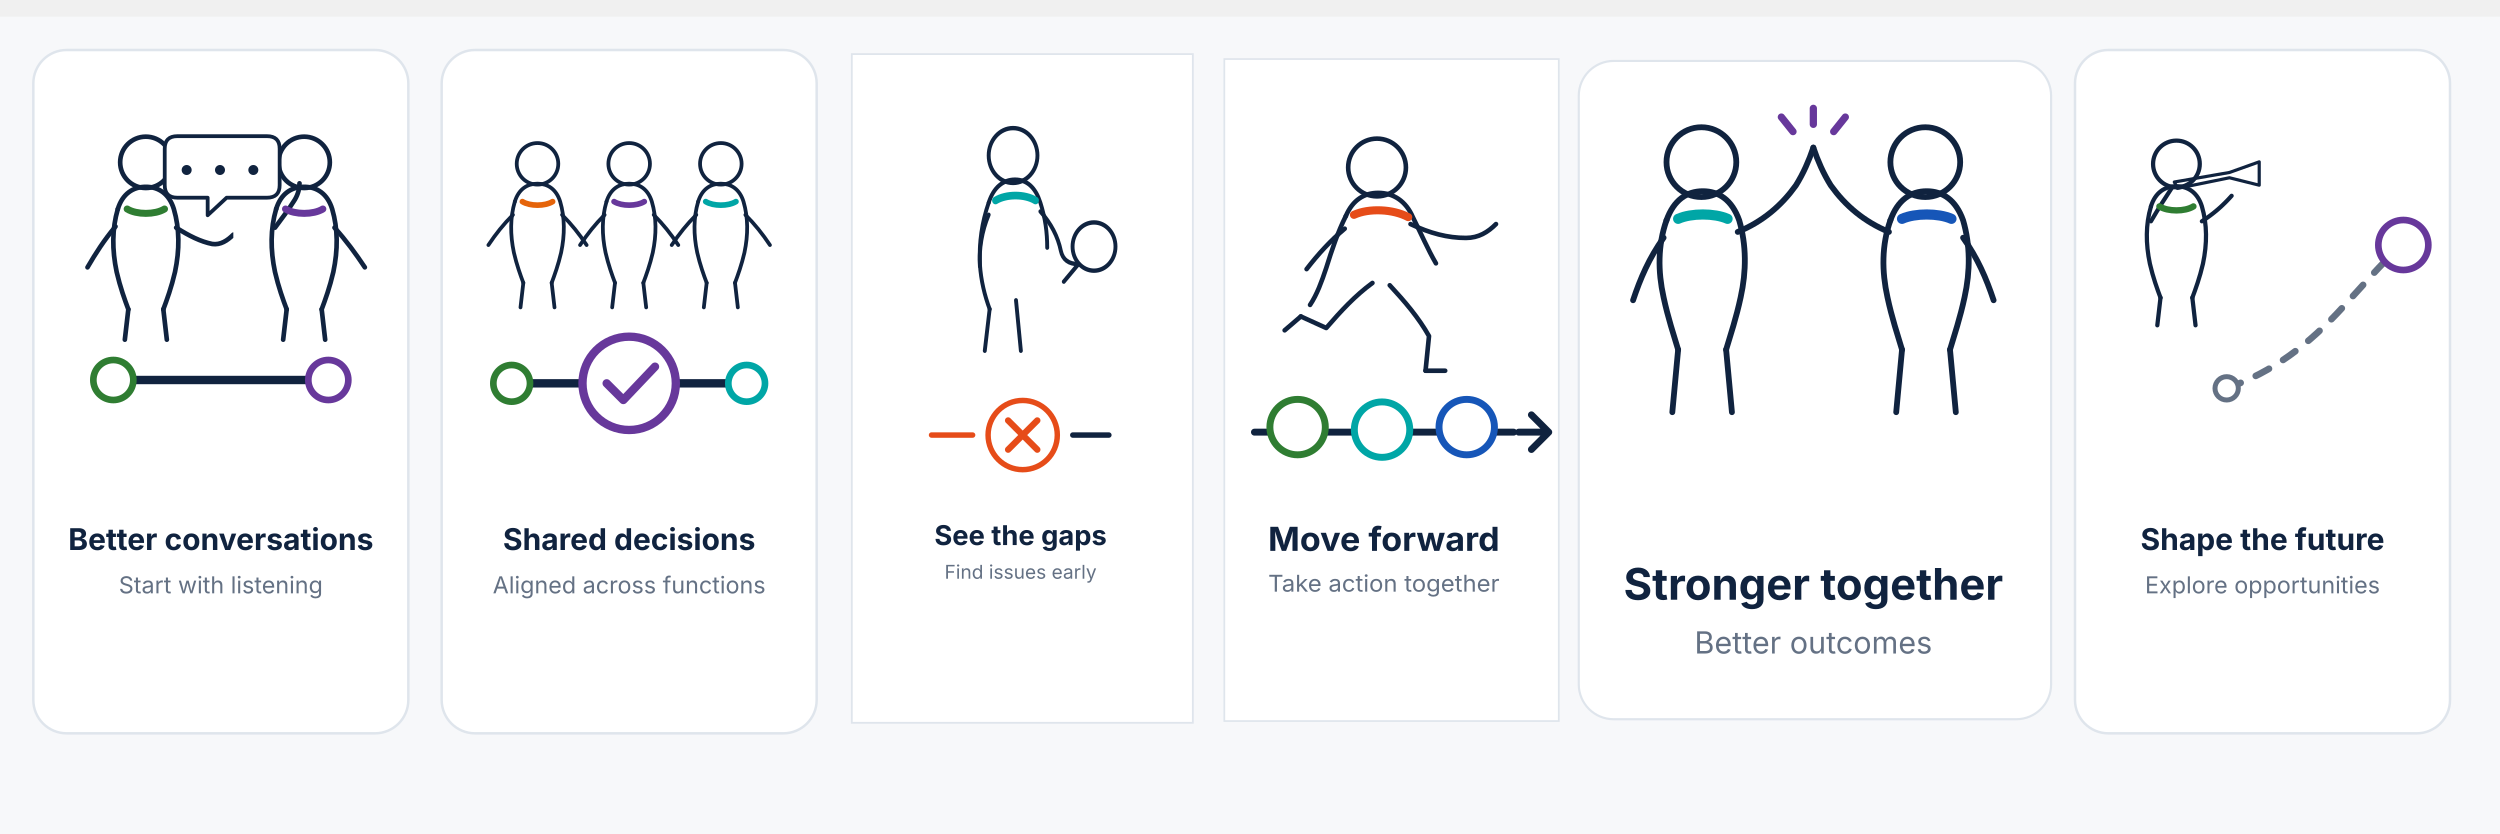
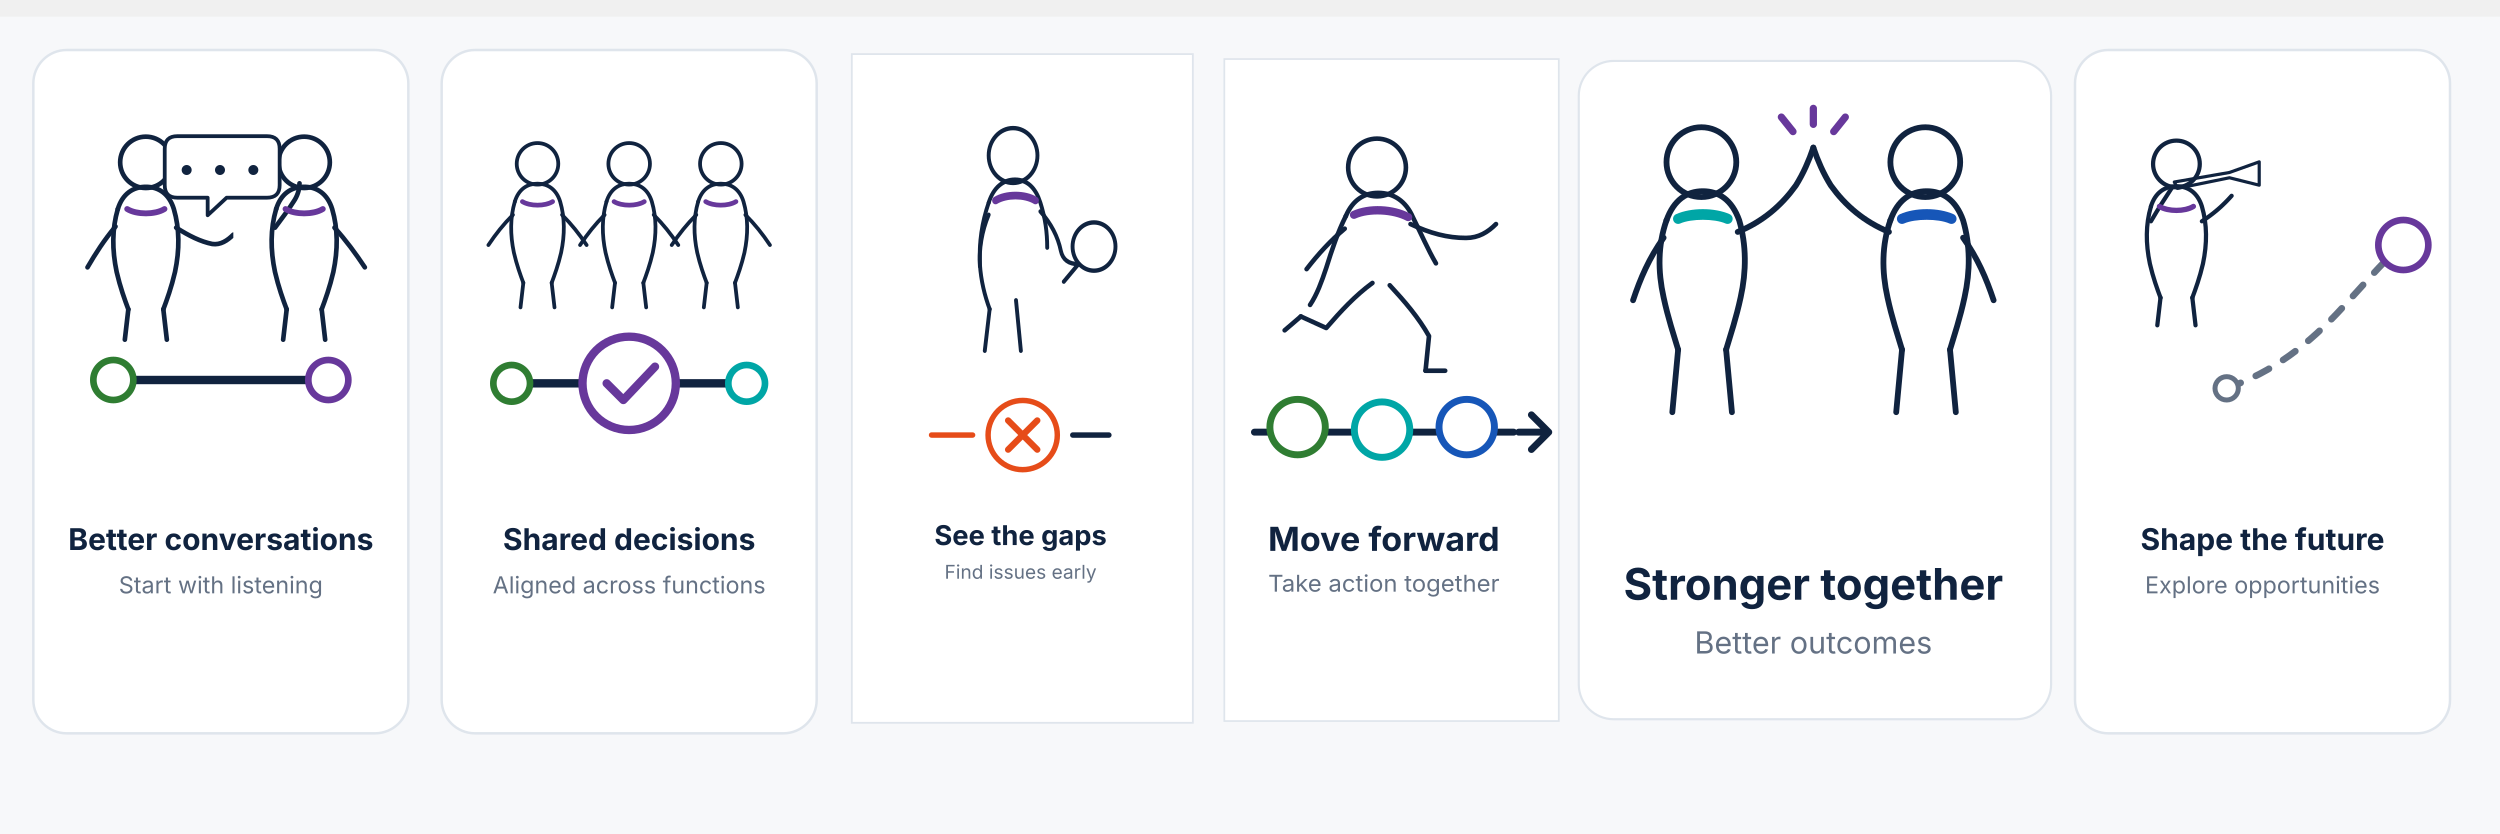
<svg xmlns="http://www.w3.org/2000/svg" width="1500" height="500" viewBox="0 0 1500 500" role="img" aria-labelledby="title description" version="1.1" id="svg83">
  <defs id="defs52">
    <style id="style1">
-       
+ 
      :root, svg {
        --apiops-ink: #10233f;
        --apiops-muted: #647184;
        --apiops-paper: #ffffff;
        --apiops-border: #dfe5ec;
        --apiops-accent: #67389b;
      }
.body {
        fill: none;
        stroke: var(--apiops-ink, #10233f);
        stroke-width: 4;
        stroke-linecap: round;
        stroke-linejoin: round;
      }

      .detail {
        fill: none;
        stroke: var(--apiops-ink, #10233f);
        stroke-width: 3;
        stroke-linecap: round;
        stroke-linejoin: round;
      }

      .accent {
-         fill: none;
-         stroke: var(--apiops-accent, currentColor);
+         fill: var(--apiops-accent, currentColor);
+         stroke: none;
        stroke-width: 6;
        stroke-linecap: round;
        stroke-linejoin: round;
      }

      .journey {
        fill: none;
        stroke-width: 5;
        stroke-linecap: round;
        stroke-linejoin: round;
      }

      .tile {
        fill: var(--apiops-paper, #ffffff);
        stroke: var(--apiops-border, #dfe5ec);
        stroke-width: 1.5;
      }

      .title {
        font-family: Inter, Arial, sans-serif;
        font-size: 18px;
        font-weight: 700;
        fill: var(--apiops-ink, #10233f);
        text-anchor: middle;
      }

      .subtitle {
        font-family: Inter, Arial, sans-serif;
        font-size: 14px;
        font-weight: 400;
        fill: var(--apiops-muted, #647184);
        text-anchor: middle;
      }
    </style>
    <symbol id="actor-presenting" viewBox="0 0 150 190">
      <circle cx="75" cy="32" r="22" class="body" id="circle1" />
      <path d="           M51 72           C55 59 64 53 75 53           C86 53 95 59 99 72           C104 89 104 107 100 126           C97 139 93 150 90 158         " class="body" id="path1" />
      <path d="           M51 72           C46 89 46 107 50 126           C53 139 57 150 60 158         " class="body" id="path2" />
      <path d="M60 158 L57 184" class="body" id="path3" />
      <path d="M90 158 L93 184" class="body" id="path4" />
      <path d="M49 87 C39 99 32 110 25 122" class="body" id="path5" />
      <path d="           M101 88           C112 95 122 100 132 102           C139 103 145 99 150 94         " class="body" id="path6" />
-       <path d="M59 72 C67 77 83 77 91 72" class="accent" id="path7" />
+       <path style="color:#000000" d="m 60.324,69.881 a 2.5,2.5 0 0 0 -3.443,0.795 2.5,2.5 0 0 0 0.795,3.443 C 62.311,77.016 68.653,78.25 75,78.25 c 6.347,0 12.689,-1.234 17.324,-4.131 a 2.5,2.5 0 0 0 0.795,-3.443 2.5,2.5 0 0 0 -3.443,-0.795 C 86.311,71.984 80.653,73.25 75,73.25 c -5.653,0 -11.311,-1.266 -14.676,-3.369 z" id="path7" fill="#67389b" stroke="none" />
    </symbol>
    <symbol id="actor-listening" viewBox="0 0 150 190">
      <circle cx="75" cy="32" r="22" class="body" id="circle7" />
      <path d="           M51 72           C55 59 64 53 75 53           C86 53 95 59 99 72           C104 89 104 107 100 126           C97 139 93 150 90 158         " class="body" id="path8" />
      <path d="           M51 72           C46 89 46 107 50 126           C53 139 57 150 60 158         " class="body" id="path9" />
      <path d="M60 158 L57 184" class="body" id="path10" />
      <path d="M90 158 L93 184" class="body" id="path11" />
      <path d="           M50 88           C56 80 62 72 67 64           C70 59 71 54 71 50         " class="body" id="path12" />
      <path d="M101 88 C111 99 119 110 127 122" class="body" id="path13" />
-       <path d="M59 72 C67 77 83 77 91 72" class="accent" id="path14" />
+       <path style="color:#000000" d="m 60.324,69.881 a 2.5,2.5 0 0 0 -3.443,0.795 2.5,2.5 0 0 0 0.795,3.443 C 62.311,77.016 68.653,78.25 75,78.25 c 6.347,0 12.689,-1.234 17.324,-4.131 a 2.5,2.5 0 0 0 0.795,-3.443 2.5,2.5 0 0 0 -3.443,-0.795 C 86.311,71.984 80.653,73.25 75,73.25 c -5.653,0 -11.311,-1.266 -14.676,-3.369 z" id="path14" fill="#67389b" stroke="none" />
    </symbol>
    <symbol id="actor-walking" viewBox="0 0 160 190">
      <circle cx="70" cy="32" r="22" class="body" id="circle14" />
      <path d="           M46 72           C50 59 59 53 70 53           C81 53 90 59 94 72           C99 88 99 105 95 123           C92 135 88 146 85 154         " class="body" id="path15" />
      <path d="           M46 72           C41 88 41 105 45 123           C48 135 52 146 55 154         " class="body" id="path16" />
      <path d="M55 154 C47 166 39 176 30 186" class="body" id="path17" />
      <path d="M85 154 C96 164 107 174 120 184" class="body" id="path18" />
      <path d="M44 86 C35 96 27 105 18 112" class="body" id="path19" />
      <path d="M96 86 C107 91 118 98 129 106" class="body" id="path20" />
-       <path d="M54 72 C62 77 78 77 86 72" class="accent" id="path21" />
+       <path style="color:#000000" d="m 55.324,69.881 a 2.5,2.5 0 0 0 -3.443,0.795 2.5,2.5 0 0 0 0.795,3.443 C 57.311,77.016 63.653,78.25 70,78.25 c 6.347,0 12.689,-1.234 17.324,-4.131 a 2.5,2.5 0 0 0 0.795,-3.443 2.5,2.5 0 0 0 -3.443,-0.795 C 81.311,71.984 75.653,73.25 70,73.25 c -5.653,0 -11.311,-1.266 -14.676,-3.369 z" id="path21" fill="#67389b" stroke="none" />
    </symbol>
    <symbol id="actor-standing" viewBox="0 0 150 190">
      <circle cx="75" cy="32" r="22" class="body" id="circle21" />
      <path d="           M51 72           C55 59 64 53 75 53           C86 53 95 59 99 72           C104 89 104 107 100 126           C97 139 93 150 90 158         " class="body" id="path22" />
      <path d="           M51 72           C46 89 46 107 50 126           C53 139 57 150 60 158         " class="body" id="path23" />
      <path d="M60 158 L57 184" class="body" id="path24" />
      <path d="M90 158 L93 184" class="body" id="path25" />
      <path d="M49 86 C39 96 31 106 23 118" class="body" id="path26" />
      <path d="M101 86 C111 96 119 106 127 118" class="body" id="path27" />
-       <path d="M59 72 C67 77 83 77 91 72" class="accent" id="path28" />
+       <path style="color:#000000" d="m 60.324,69.881 a 2.5,2.5 0 0 0 -3.443,0.795 2.5,2.5 0 0 0 0.795,3.443 C 62.311,77.016 68.653,78.25 75,78.25 c 6.347,0 12.689,-1.234 17.324,-4.131 a 2.5,2.5 0 0 0 0.795,-3.443 2.5,2.5 0 0 0 -3.443,-0.795 C 86.311,71.984 80.653,73.25 75,73.25 c -5.653,0 -11.311,-1.266 -14.676,-3.369 z" id="path28" fill="#67389b" stroke="none" />
    </symbol>
    <symbol id="actor-facilitating" viewBox="0 0 190 190">
      <circle cx="95" cy="32" r="22" class="body" id="circle28" />
      <path d="           M71 72           C75 59 84 53 95 53           C106 53 115 59 119 72           C124 89 124 107 120 126           C117 139 113 150 110 158         " class="body" id="path29" />
      <path d="           M71 72           C66 89 66 107 70 126           C73 139 77 150 80 158         " class="body" id="path30" />
      <path d="M80 158 L77 184" class="body" id="path31" />
      <path d="M110 158 L113 184" class="body" id="path32" />
      <path d="M69 87 C52 92 37 99 22 110" class="body" id="path33" />
      <path d="M121 87 C138 92 153 99 168 110" class="body" id="path34" />
-       <path d="M79 72 C87 77 103 77 111 72" class="accent" id="path35" />
+       <path style="color:#000000" d="m 80.324,69.881 a 2.5,2.5 0 0 0 -3.443,0.795 2.5,2.5 0 0 0 0.795,3.443 C 82.311,77.016 88.653,78.25 95,78.25 c 6.347,0 12.689,-1.234 17.324,-4.131 a 2.5,2.5 0 0 0 0.795,-3.443 2.5,2.5 0 0 0 -3.443,-0.795 C 106.311,71.984 100.653,73.25 95,73.25 c -5.653,0 -11.311,-1.266 -14.676,-3.369 z" id="path35" fill="#67389b" stroke="none" />
    </symbol>
    <symbol id="actor-observing" viewBox="0 0 180 190">
      <circle cx="67" cy="32" r="22" class="body" id="circle35" />
      <path d="           M43 72           C47 59 56 53 67 53           C78 53 87 59 91 72           C96 89 96 107 92 126           C89 139 85 150 82 158         " class="body" id="path36" />
      <path d="           M43 72           C38 89 38 107 42 126           C45 139 49 150 52 158         " class="body" id="path37" />
      <path d="M52 158 L49 184" class="body" id="path38" />
      <path d="M82 158 L85 184" class="body" id="path39" />
      <path d="M43 86 C50 74 57 63 63 54" class="body" id="path40" />
      <path d="M91 86 C102 79 111 71 119 62" class="body" id="path41" />
      <path d="           M65 49           L117 40           L145 30           L145 52           L117 45           L68 55           Z         " class="detail" id="path42" />
-       <path d="M51 72 C59 77 75 77 83 72" class="accent" id="path43" />
+       <path style="color:#000000" d="m 52.324,69.881 a 2.5,2.5 0 0 0 -3.443,0.795 2.5,2.5 0 0 0 0.795,3.443 C 54.311,77.016 60.653,78.25 67,78.25 c 6.347,0 12.689,-1.234 17.324,-4.131 a 2.5,2.5 0 0 0 0.795,-3.443 2.5,2.5 0 0 0 -3.443,-0.795 C 78.311,71.984 72.653,73.25 67,73.25 c -5.653,0 -11.311,-1.266 -14.676,-3.369 z" id="path43" fill="#67389b" stroke="none" />
    </symbol>
    <symbol id="actor-seated" viewBox="0 0 175 190">
      <circle cx="72" cy="33" r="21" class="body" id="circle43" />
      <path d="           M53 72           C58 60 65 54 74 54           C84 54 92 60 97 73           C101 84 103 96 103 108         " class="body" id="path44" />
      <path d="M53 75 C48 91 47 105 50 118" class="body" id="path45" />
      <path d="M50 118 C62 123 75 127 88 130" class="body" id="path46" />
      <path d="M88 130 C101 132 113 132 126 131" class="body" id="path47" />
      <path d="M126 131 C134 145 141 158 147 173" class="body" id="path48" />
      <path d="M103 108 C114 110 125 114 135 120" class="body" id="path49" />
      <path d="M50 118 C39 120 28 123 18 127" class="body" id="path50" />
      <circle cx="86" cy="150" r="36" class="detail" id="circle50" />
      <path d="M86 114 V150 H128" class="detail" id="path51" />
-       <path d="M57 73 C65 77 82 77 90 73" class="accent" id="path52" />
+       <path style="color:#000000" d="m 90.791,70.629 a 2.5,2.5 0 0 0 -1.908,0.135 C 85.516,72.447 79.483,73.5 73.5,73.5 67.517,73.5 61.484,72.447 58.117,70.764 a 2.5,2.5 0 0 0 -3.354,1.119 2.5,2.5 0 0 0 1.119,3.354 C 60.516,77.553 66.983,78.5 73.5,78.5 c 6.517,0 12.984,-0.947 17.617,-3.264 a 2.5,2.5 0 0 0 1.119,-3.354 2.5,2.5 0 0 0 -1.445,-1.254 z" id="path52" fill="#67389b" stroke="none" />
    </symbol>
  </defs>
  <rect width="1500" height="500" fill="#f7f8fa" id="rect52" x="0" y="10" />
  <g transform="translate(20 30)" id="g59">
    <rect width="225" height="410" rx="20" class="tile" id="rect53" />
    <g transform="translate(15 45)" color="#2F7D32" id="g53">
      <use href="#actor-presenting" width="105" height="133" id="use53" />
    </g>
    <g transform="translate(110 45)" color="#67389B" id="g54">
      <use href="#actor-listening" width="105" height="133" id="use54" />
    </g>
    <path d="M48 198 H177" class="journey" stroke="var(--apiops-ink, #10233f)" id="path54" />
-     <circle cx="48" cy="198" r="12" fill="#fff" stroke="var(--apiops-accent, #2F7D32)" stroke-width="4" id="circle54" />
-     <circle cx="177" cy="198" r="12" fill="#fff" stroke="var(--apiops-accent, #67389B)" stroke-width="4" id="circle55" />
+     <circle cx="48" cy="198" r="12" fill="#fff" stroke="none" stroke-width="4" id="circle54-interior" />
+     <path style="color:#000000" d="m 48,184 c -7.708,0 -14,6.292 -14,14 0,7.708 6.292,14 14,14 7.708,0 14,-6.292 14,-14 0,-7.708 -6.292,-14 -14,-14 z m 0,4 c 5.547,0 10,4.453 10,10 0,5.547 -4.453,10 -10,10 -5.547,0 -10,-4.453 -10,-10 0,-5.547 4.453,-10 10,-10 z" id="circle54" fill="#2F7D32" stroke="none" />
+     <circle cx="177" cy="198" r="12" fill="#fff" stroke="none" stroke-width="4" id="circle55-interior" />
+     <path style="color:#000000" d="m 177,184 c -7.708,0 -14,6.292 -14,14 0,7.708 6.292,14 14,14 7.708,0 14,-6.292 14,-14 0,-7.708 -6.292,-14 -14,-14 z m 0,4 c 5.547,0 10,4.453 10,10 0,5.547 -4.453,10 -10,10 -5.547,0 -10,-4.453 -10,-10 0,-5.547 4.453,-10 10,-10 z" id="circle55" fill="#67389B" stroke="none" />
    <path d="m 86.413,51.701 h 53.801 q 7.578,0 7.578,7.534 v 21.849 q 0,7.534 -7.578,7.534 h -24.248 L 104.599,99.165 V 88.617 H 86.413 q -7.578,0 -7.578,-7.534 V 59.235 q 0,-7.534 7.578,-7.534 z" fill="#ffffff" stroke="var(--apiops-ink, #10233f)" stroke-width="2.267" stroke-linejoin="round" id="path55" />
    <circle cx="92" cy="72" r="3" fill="var(--apiops-ink, #10233f)" id="circle56" />
    <circle cx="112" cy="72" r="3" fill="var(--apiops-ink, #10233f)" id="circle57" />
    <circle cx="132" cy="72" r="3" fill="var(--apiops-ink, #10233f)" id="circle58" />
    <text x="112.5" y="300" class="title" id="text58">Better conversations</text>
    <text x="112.5" y="326" class="subtitle" id="text59">Start with listening</text>
  </g>
  <g transform="translate(265 30)" id="g65">
    <rect width="225" height="410" rx="20" class="tile" id="rect59" />
    <g transform="translate(15 50)" color="#E5640A" id="g60">
      <use href="#actor-standing" width="85" height="108" id="use59" />
    </g>
    <g transform="translate(70 50)" color="#67389B" id="g61">
      <use href="#actor-standing" width="85" height="108" id="use60" />
    </g>
    <g transform="translate(125 50)" color="#00A6A6" id="g62">
      <use href="#actor-standing" width="85" height="108" id="use61" />
    </g>
    <path d="M42 200 H183" class="journey" stroke="var(--apiops-ink, #10233f)" id="path62" />
-     <circle cx="42" cy="200" r="11" fill="#fff" stroke="var(--apiops-accent, #2F7D32)" stroke-width="4" id="circle62" />
-     <circle cx="183" cy="200" r="11" fill="#fff" stroke="var(--apiops-accent, #00A6A6)" stroke-width="4" id="circle63" />
-     <circle cx="112.5" cy="200" r="28" fill="#fff" stroke="var(--apiops-accent, #67389B)" stroke-width="5" id="circle64" />
-     <path d="M99 200 L109 210 L128 190" fill="none" stroke="var(--apiops-accent, #67389B)" stroke-width="5" stroke-linecap="round" stroke-linejoin="round" id="path64" />
+     <circle cx="42" cy="200" r="11" fill="#fff" stroke="none" stroke-width="4" id="circle62-interior" />
+     <path style="color:#000000" d="m 42,187 c -7.156,0 -13,5.844 -13,13 0,7.156 5.844,13 13,13 7.156,0 13,-5.844 13,-13 0,-7.156 -5.844,-13 -13,-13 z m 0,4 c 4.994,0 9,4.006 9,9 0,4.994 -4.006,9 -9,9 -4.994,0 -9,-4.006 -9,-9 0,-4.994 4.006,-9 9,-9 z" id="circle62" fill="#2F7D32" stroke="none" />
+     <circle cx="183" cy="200" r="11" fill="#fff" stroke="none" stroke-width="4" id="circle63-interior" />
+     <path style="color:#000000" d="m 183,187 c -7.156,0 -13,5.844 -13,13 0,7.156 5.844,13 13,13 7.156,0 13,-5.844 13,-13 0,-7.156 -5.844,-13 -13,-13 z m 0,4 c 4.994,0 9,4.006 9,9 0,4.994 -4.006,9 -9,9 -4.994,0 -9,-4.006 -9,-9 0,-4.994 4.006,-9 9,-9 z" id="circle63" fill="#00A6A6" stroke="none" />
+     <circle cx="112.5" cy="200" r="28" fill="#fff" stroke="none" stroke-width="5" id="circle64-interior" />
+     <path style="color:#000000" d="M 112.5,169.5 C 95.685,169.5 82,183.185 82,200 c 0,16.815 13.685,30.5 30.5,30.5 16.815,0 30.5,-13.685 30.5,-30.5 0,-16.815 -13.685,-30.5 -30.5,-30.5 z m 0,5 c 14.113,0 25.5,11.387 25.5,25.5 0,14.113 -11.387,25.5 -25.5,25.5 C 98.387,225.5 87,214.113 87,200 c 0,-14.113 11.387,-25.5 25.5,-25.5 z" id="circle64" fill="#67389B" stroke="none" />
+     <path style="color:#000000" d="m 129.723,188.188 a 2.5,2.5 0 0 0 -3.535,0.09 l -17.234,18.141 -8.186,-8.186 a 2.5,2.5 0 0 0 -3.535,0 2.5,2.5 0 0 0 0,3.535 l 10,10 a 2.5,2.5 0 0 0 3.58,-0.045 l 19,-20 a 2.5,2.5 0 0 0 -0.09,-3.535 z" id="path64" fill="#67389B" stroke="none" />
    <text x="112.5" y="300" class="title" id="text64">Shared decisions</text>
    <text x="112.5" y="326" class="subtitle" id="text65">Aligned across functions</text>
  </g>
  <g transform="translate(1245 30)" id="g83">
    <rect width="225" height="410" rx="20" class="tile" id="rect80" />
    <g transform="translate(18 48)" color="#2F7D32" id="g81">
      <use href="#actor-observing" width="115" height="121" id="use80" />
    </g>
    <path d="M91 203          C119 193 140 177 161 154          C173 141 183 129 196 117" fill="none" stroke="#647184" stroke-width="4" stroke-linecap="round" stroke-dasharray="9 10" id="path81" />
    <circle cx="91" cy="203" r="7" fill="#fff" stroke="#647184" stroke-width="3" id="circle81" />
-     <circle cx="197" cy="117" r="15" fill="#fff" stroke="var(--apiops-accent, #67389B)" stroke-width="4" id="circle82" />
+     <circle cx="197" cy="117" r="15" fill="#fff" stroke="none" stroke-width="4" id="circle82-interior" />
+     <path style="color:#000000" d="m 197,100 c -9.365,0 -17,7.635 -17,17 0,9.365 7.635,17 17,17 9.365,0 17,-7.635 17,-17 0,-9.365 -7.635,-17 -17,-17 z m 0,4 c 7.203,0 13,5.797 13,13 0,7.203 -5.797,13 -13,13 -7.203,0 -13,-5.797 -13,-13 0,-7.203 5.797,-13 13,-13 z" id="circle82" fill="#67389B" stroke="none" />
    <text x="112.5" y="300" class="title" id="text82">Shape the future</text>
    <text x="112.5" y="326" class="subtitle" id="text83">Explore opportunities</text>
  </g>
  <g transform="matrix(0.9031486,0,0,0.9031486,497.6961,33.58409)" id="g38">
    <rect width="226.564" height="444.258" rx="16.137" class="card" id="rect35" style="fill:#ffffff;stroke:#dfe5ec;stroke-width:1.209" x="14.825" y="-1.253" ry="0" />
    <g transform="matrix(0.6210116,0,0,0.698329,61.55582,39.17207)" color="#00a6a6" id="g35">
      <g id="use35" transform="matrix(1.043478,0,0,1.043478,0.2173913,0)">
        <circle cx="93" cy="37" r="25" class="body" id="circle183" style="fill:none;stroke:#10233f;stroke-width:4;stroke-linecap:round;stroke-linejoin:round" />
        <path d="m 68,80 c 5,-14 15,-21 27,-21 12,0 21,7 26,21 5,14 7,27 7,41" class="body" id="path184" style="fill:none;stroke:#10233f;stroke-width:4;stroke-linecap:round;stroke-linejoin:round" />
        <path d="m 68,80 c -7,18 -10,36 -9,56 1,15 5,29 10,41" class="body" id="path185" style="fill:none;stroke:#10233f;stroke-width:4;stroke-linecap:round;stroke-linejoin:round" />
        <path d="m 69,177 -5,38" class="body" id="path186" style="fill:none;stroke:#10233f;stroke-width:4;stroke-linecap:round;stroke-linejoin:round" />
        <path d="m 96,169 5,46" class="body" id="path187" style="fill:none;stroke:#10233f;stroke-width:4;stroke-linecap:round;stroke-linejoin:round" />
        <path d="m 121,88 c 11,11 18,23 21,36 2,8 8,12 18,12" class="body" id="path188" style="fill:none;stroke:#10233f;stroke-width:4;stroke-linecap:round;stroke-linejoin:round" />
        <path d="m 68,91 c -7,15 -10,31 -9,47" class="body" id="path189" style="fill:none;stroke:#10233f;stroke-width:4;stroke-linecap:round;stroke-linejoin:round" />
        <circle cx="176" cy="120" r="22" class="body" id="circle189" style="fill:none;stroke:#10233f;stroke-width:4;stroke-linecap:round;stroke-linejoin:round" />
        <path d="m 160,136 -15,16" class="body" id="path190" style="fill:none;stroke:#10233f;stroke-width:4;stroke-linecap:round;stroke-linejoin:round" />
-         <path d="m 75,78 c 11,-6 30,-6 41,0" fill="none" stroke="currentColor" stroke-width="7" stroke-linecap="round" id="path191" />
+         <path style="color:#00a6a6" d="m 95.5,70 c -7.967,0 -15.932,1.522 -22.176,4.928 a 3.5,3.5 0 0 0 -1.396,4.748 3.5,3.5 0 0 0 4.748,1.396 C 81.432,78.478 88.467,77 95.5,77 c 7.033,0 14.068,1.478 18.824,4.072 a 3.5,3.5 0 0 0 4.748,-1.396 3.5,3.5 0 0 0 -1.396,-4.748 C 111.432,71.522 103.467,70 95.5,70 Z" id="path191" fill="#67389b" stroke="none" />
      </g>
    </g>
-     <path d="m 67.801,251.83 27.276,0.012" fill="none" stroke="#e64c19" stroke-width="3.63" stroke-linecap="round" stroke-dasharray="34, 18" id="path35-3" />
+     <path style="color:#000000" d="m 67.801,250.014 a 1.815,1.815 0 0 0 -1.814,1.814 1.815,1.815 0 0 0 1.812,1.816 l 27.277,0.012 a 1.815,1.815 0 0 0 1.816,-1.814 1.815,1.815 0 0 0 -1.814,-1.814 z" id="path35-3" fill="#e64c19" stroke="none" />
    <path d="m 161.631,251.842 h 23.96" fill="none" stroke="var(--apiops-ink, #10233f)" stroke-width="3.63" stroke-linecap="round" stroke-dasharray="34, 18" id="path36-3" />
-     <circle cx="128.354" cy="251.842" r="22.992" fill="#ffffff" stroke="#e64c19" stroke-width="3.63" id="circle36" />
-     <path d="m 118.673,242.161 19.361,19.361 m 0,-19.361 -19.361,19.361" fill="none" stroke="#e64c19" stroke-width="4.235" stroke-linecap="round" id="path37-4" />
+     <circle cx="128.354" cy="251.842" r="22.992" fill="#ffffff" stroke="none" stroke-width="3.63" id="circle36-interior" />
+     <path style="color:#000000" d="m 128.354,227.035 c -13.679,0 -24.807,11.128 -24.807,24.807 0,13.679 11.128,24.807 24.807,24.807 13.679,0 24.807,-11.128 24.807,-24.807 0,-13.679 -11.128,-24.807 -24.807,-24.807 z m 0,3.631 c 11.717,0 21.178,9.459 21.178,21.176 0,11.717 -9.461,21.176 -21.178,21.176 -11.717,0 -21.176,-9.459 -21.176,-21.176 0,-11.717 9.459,-21.176 21.176,-21.176 z" id="circle36" fill="#e64c19" stroke="none" />
+     <path style="color:#000000" d="m 118.674,240.043 a 2.118,2.118 0 0 0 -1.498,0.621 2.118,2.118 0 0 0 0,2.994 l 8.184,8.184 -8.184,8.184 a 2.118,2.118 0 0 0 0,2.994 2.118,2.118 0 0 0 2.994,0 l 8.184,-8.184 8.184,8.184 a 2.118,2.118 0 0 0 2.994,0 2.118,2.118 0 0 0 0,-2.994 l -8.184,-8.184 8.184,-8.184 a 2.118,2.118 0 0 0 0,-2.994 2.118,2.118 0 0 0 -2.994,0 l -8.184,8.184 -8.184,-8.184 a 2.118,2.118 0 0 0 -1.496,-0.621 z" id="path37-4" fill="#e64c19" stroke="none" />
    <text x="126.95" y="324.925" class="story-title" id="text37" style="font-weight:700;font-size:18.151px;font-family:Inter, Arial, sans-serif;text-anchor:middle;fill:#10233f;stroke-width:0.605">See the gaps</text>
    <text x="126.95" y="347.311" class="story-subtitle" id="text38" style="font-weight:400;font-size:12.706px;font-family:Inter, Arial, sans-serif;text-anchor:middle;fill:#647184;stroke-width:0.605">Find issues early</text>
  </g>
  <g transform="matrix(0.6928728,0,0,0.6928728,672.4077,62.38495)" id="g42">
    <rect width="289.626" height="573.288" rx="24" class="card" id="rect38" style="fill:#ffffff;stroke:#dfe5ec;stroke-width:1.5" x="89.748" y="-38.908" ry="0" />
    <g transform="translate(100,20)" color="#e64c19" id="g39">
      <g id="use38">
        <circle cx="122" cy="35" class="body" id="circle208" style="fill:none;stroke:#10233f;stroke-width:4;stroke-linecap:round;stroke-linejoin:round" r="25" />
        <path d="m 95,77 c 6,-14 16,-20 28,-20 13,0 24,7 30,21 7,14 13,28 20,40" class="body" id="path209" style="fill:none;stroke:#10233f;stroke-width:4;stroke-linecap:round;stroke-linejoin:round" />
        <path d="m 95,77 c -7,14 -12,29 -17,45 -4,12 -8,23 -14,32" class="body" id="path210" style="fill:none;stroke:#10233f;stroke-width:4;stroke-linecap:round;stroke-linejoin:round" />
        <path d="m 151,84 c 17,8 32,12 48,12 11,0 19,-5 26,-12" class="body" id="path211" style="fill:none;stroke:#10233f;stroke-width:4;stroke-linecap:round;stroke-linejoin:round" />
        <path d="M 94,88 C 82,98 71,110 61,123" class="body" id="path212" style="fill:none;stroke:#10233f;stroke-width:4;stroke-linecap:round;stroke-linejoin:round" />
        <path d="m 118,135 c -15,11 -27,24 -40,39 L 56,164" class="body" id="path213" style="fill:none;stroke:#10233f;stroke-width:4;stroke-linecap:round;stroke-linejoin:round" />
        <path d="m 133,137 c 13,14 25,28 34,44 l -3,30" class="body" id="path214" style="fill:none;stroke:#10233f;stroke-width:4;stroke-linecap:round;stroke-linejoin:round" />
        <path d="M 56,164 42,176" class="body" id="path215" style="fill:none;stroke:#10233f;stroke-width:4;stroke-linecap:round;stroke-linejoin:round" />
        <path d="m 164,211 h 17" class="body" id="path216" style="fill:none;stroke:#10233f;stroke-width:4;stroke-linecap:round;stroke-linejoin:round" />
-         <path d="m 102,76 c 13,-6 34,-5 47,2" fill="none" stroke="currentColor" stroke-width="7" stroke-linecap="round" id="path217" />
+         <path style="color:#e64c19" d="m 125.662,68.492 c -8.944,-0.397 -17.911,0.999 -25.129,4.33 a 3.5,3.5 0 0 0 -1.711,4.645 3.5,3.5 0 0 0 4.645,1.711 c 11.563,-5.337 32.136,-4.416 43.873,1.904 a 3.5,3.5 0 0 0 4.742,-1.422 3.5,3.5 0 0 0 -1.422,-4.742 c -7.131,-3.84 -16.054,-6.029 -24.998,-6.426 z" id="path217" fill="#67389b" stroke="none" />
      </g>
    </g>
    <g id="g217">
      <path d="M 115.844,284.195 H 340.299" fill="none" stroke="var(--apiops-ink, #10233f)" stroke-width="6" stroke-linecap="round" id="path39-1" />
-       <circle cx="153.208" cy="279.805" fill="#ffffff" stroke="#2f7d32" stroke-width="6" id="circle39" r="24" />
-       <circle cx="226.338" cy="282" fill="#ffffff" stroke="#00a6a6" stroke-width="6" id="circle40" r="24" />
-       <circle cx="299.662" cy="279.805" fill="#ffffff" stroke="#1656b8" stroke-width="6" id="circle41" r="24" />
+       <circle cx="153.208" cy="279.805" fill="#ffffff" stroke="none" stroke-width="6" id="circle39-interior" r="24" />
+       <path style="color:#000000" d="m 153.207,252.805 c -14.876,0 -27,12.124 -27,27 0,14.876 12.124,27 27,27 14.876,0 27,-12.124 27,-27 0,-14.876 -12.124,-27 -27,-27 z m 0,6 c 11.633,0 21,9.367 21,21 0,11.633 -9.367,21 -21,21 -11.633,0 -21,-9.367 -21,-21 0,-11.633 9.367,-21 21,-21 z" id="circle39" fill="#2f7d32" stroke="none" />
+       <circle cx="226.338" cy="282" fill="#ffffff" stroke="none" stroke-width="6" id="circle40-interior" r="24" />
+       <path style="color:#000000" d="m 226.338,255 c -14.876,0 -27,12.124 -27,27 0,14.876 12.124,27 27,27 14.876,0 27,-12.124 27,-27 0,-14.876 -12.124,-27 -27,-27 z m 0,6 c 11.633,0 21,9.367 21,21 0,11.633 -9.367,21 -21,21 -11.633,0 -21,-9.367 -21,-21 0,-11.633 9.367,-21 21,-21 z" id="circle40" fill="#00a6a6" stroke="none" />
+       <circle cx="299.662" cy="279.805" fill="#ffffff" stroke="none" stroke-width="6" id="circle41-interior" r="24" />
+       <path style="color:#000000" d="m 299.662,252.805 c -14.876,0 -27,12.124 -27,27 0,14.876 12.124,27 27,27 14.876,0 27,-12.124 27,-27 0,-14.876 -12.124,-27 -27,-27 z m 0,6 c 11.633,0 21,9.367 21,21 0,11.633 -9.367,21 -21,21 -11.633,0 -21,-9.367 -21,-21 0,-11.633 9.367,-21 21,-21 z" id="circle41" fill="#1656b8" stroke="none" />
      <path d="m 344.688,284.195 h 26 m -15,-15 15,15 -15,15" fill="none" stroke="var(--apiops-ink, #10233f)" stroke-width="6" stroke-linecap="round" stroke-linejoin="round" id="path41-1" />
    </g>
    <text x="224.33" y="393.131" class="story-title" id="text41" style="font-weight:700;font-size:29.085px;font-family:Inter, Arial, sans-serif;text-anchor:middle;fill:#10233f;stroke-width:0.97" transform="scale(1.015862,0.9843856)">Move forward</text>
    <text x="224.33" y="429.003" class="story-subtitle" id="text42" style="font-weight:400;font-size:20.36px;font-family:Inter, Arial, sans-serif;text-anchor:middle;fill:#647184;stroke-width:0.97" transform="scale(1.015862,0.9843856)">Take action together</text>
  </g>
  <g transform="matrix(0.8722933,0,0,0.8722933,891.7379,32.73192)" id="g44">
    <rect width="324.896" height="452.805" rx="24" class="card" id="rect42" style="fill:#ffffff;stroke:#dfe5ec;stroke-width:1.5" x="63.649" y="4.39" />
    <g transform="translate(65,35)" id="g43">
      <g id="use42">
        <circle cx="83" cy="39" r="24" class="body" id="circle191" style="fill:none;stroke:#10233f;stroke-width:4;stroke-linecap:round;stroke-linejoin:round" />
        <path d="m 59,79 c 5,-14 14,-20 25,-20 11,0 20,6 25,20 5,17 5,35 1,53 -3,14 -7,26 -10,36" class="body" id="path192" style="fill:none;stroke:#10233f;stroke-width:4;stroke-linecap:round;stroke-linejoin:round" />
        <path d="m 59,79 c -6,17 -6,35 -2,53 3,14 7,26 10,36" class="body" id="path193" style="fill:none;stroke:#10233f;stroke-width:4;stroke-linecap:round;stroke-linejoin:round" />
        <path d="m 67,168 -4,43" class="body" id="path194" style="fill:none;stroke:#10233f;stroke-width:4;stroke-linecap:round;stroke-linejoin:round" />
        <path d="m 100,168 4,43" class="body" id="path195" style="fill:none;stroke:#10233f;stroke-width:4;stroke-linecap:round;stroke-linejoin:round" />
        <path d="m 108,87 c 17,-7 30,-18 40,-32 5,-8 9,-17 12,-26" class="body" id="path196" style="fill:none;stroke:#10233f;stroke-width:4;stroke-linecap:round;stroke-linejoin:round" />
        <path d="M 57,91 C 47,105 41,119 36,134" class="body" id="path197" style="fill:none;stroke:#10233f;stroke-width:4;stroke-linecap:round;stroke-linejoin:round" />
        <circle cx="237" cy="39" r="24" class="body" id="circle197" style="fill:none;stroke:#10233f;stroke-width:4;stroke-linecap:round;stroke-linejoin:round" />
        <path d="m 213,79 c 5,-14 14,-20 25,-20 11,0 20,6 25,20 5,17 5,35 1,53 -3,14 -7,26 -10,36" class="body" id="path198" style="fill:none;stroke:#10233f;stroke-width:4;stroke-linecap:round;stroke-linejoin:round" />
        <path d="m 213,79 c -6,17 -6,35 -2,53 3,14 7,26 10,36" class="body" id="path199" style="fill:none;stroke:#10233f;stroke-width:4;stroke-linecap:round;stroke-linejoin:round" />
        <path d="m 221,168 -4,43" class="body" id="path200" style="fill:none;stroke:#10233f;stroke-width:4;stroke-linecap:round;stroke-linejoin:round" />
        <path d="m 254,168 4,43" class="body" id="path201" style="fill:none;stroke:#10233f;stroke-width:4;stroke-linecap:round;stroke-linejoin:round" />
        <path d="M 212,87 C 195,80 182,69 172,55 167,47 163,38 160,29" class="body" id="path202" style="fill:none;stroke:#10233f;stroke-width:4;stroke-linecap:round;stroke-linejoin:round" />
        <path d="m 263,91 c 10,14 16,28 21,43" class="body" id="path203" style="fill:none;stroke:#10233f;stroke-width:4;stroke-linecap:round;stroke-linejoin:round" />
-         <path d="m 67,78 c 9,-4 25,-4 34,0" fill="none" stroke="#00a6a6" stroke-width="7" stroke-linecap="round" id="path204" />
-         <path d="m 221,78 c 9,-4 25,-4 34,0" fill="none" stroke="#1656b8" stroke-width="7" stroke-linecap="round" id="path205" />
-         <path d="M 160,13 V 2" stroke="#67389b" stroke-width="5" stroke-linecap="round" id="path206" />
-         <path d="M 146,18 138,8" stroke="#67389b" stroke-width="5" stroke-linecap="round" id="path207" />
-         <path d="M 174,18 182,8" stroke="#67389b" stroke-width="5" stroke-linecap="round" id="path208" />
+         <path style="color:#000000" d="m 84,71.332 c -6.609,0 -13.218,1.156 -18.422,3.469 a 3.5,3.5 0 0 0 -1.777,4.621 3.5,3.5 0 0 0 4.621,1.777 c 7.593,-3.375 23.563,-3.375 31.156,0 a 3.5,3.5 0 0 0 4.621,-1.777 3.5,3.5 0 0 0 -1.777,-4.621 C 97.218,72.488 90.609,71.332 84,71.332 Z" id="path204" fill="#00a6a6" stroke="none" />
+         <path style="color:#000000" d="m 238,71.332 c -6.609,0 -13.218,1.156 -18.422,3.469 a 3.5,3.5 0 0 0 -1.777,4.621 3.5,3.5 0 0 0 4.621,1.777 c 7.593,-3.375 23.563,-3.375 31.156,0 a 3.5,3.5 0 0 0 4.621,-1.777 3.5,3.5 0 0 0 -1.777,-4.621 C 251.218,72.488 244.609,71.332 238,71.332 Z" id="path205" fill="#1656b8" stroke="none" />
+         <path style="color:#000000" d="M 160,-0.5 A 2.5,2.5 0 0 0 157.5,2 v 11 a 2.5,2.5 0 0 0 2.5,2.5 2.5,2.5 0 0 0 2.5,-2.5 V 2 A 2.5,2.5 0 0 0 160,-0.5 Z" id="path206" fill="#67389b" stroke="none" />
+         <path style="color:#000000" d="m 138.275,5.516 a 2.5,2.5 0 0 0 -1.838,0.531 2.5,2.5 0 0 0 -0.391,3.516 l 8,10 a 2.5,2.5 0 0 0 3.516,0.391 2.5,2.5 0 0 0 0.391,-3.516 l -8,-10 a 2.5,2.5 0 0 0 -1.678,-0.922 z" id="path207" fill="#67389b" stroke="none" />
+         <path style="color:#000000" d="M 181.725,5.516 A 2.5,2.5 0 0 0 180.047,6.438 l -8,10 a 2.5,2.5 0 0 0 0.391,3.516 2.5,2.5 0 0 0 3.516,-0.391 l 8,-10 a 2.5,2.5 0 0 0 -0.391,-3.516 2.5,2.5 0 0 0 -1.838,-0.531 z" id="path208" fill="#67389b" stroke="none" />
      </g>
    </g>
    <text x="225" y="375" class="story-title" id="text43" style="font-weight:700;font-size:30px;font-family:Inter, Arial, sans-serif;text-anchor:middle;fill:#10233f">Stronger together</text>
    <text x="225" y="412" class="story-subtitle" id="text44" style="font-weight:400;font-size:21px;font-family:Inter, Arial, sans-serif;text-anchor:middle;fill:#647184">Better outcomes</text>
  </g>
</svg>
